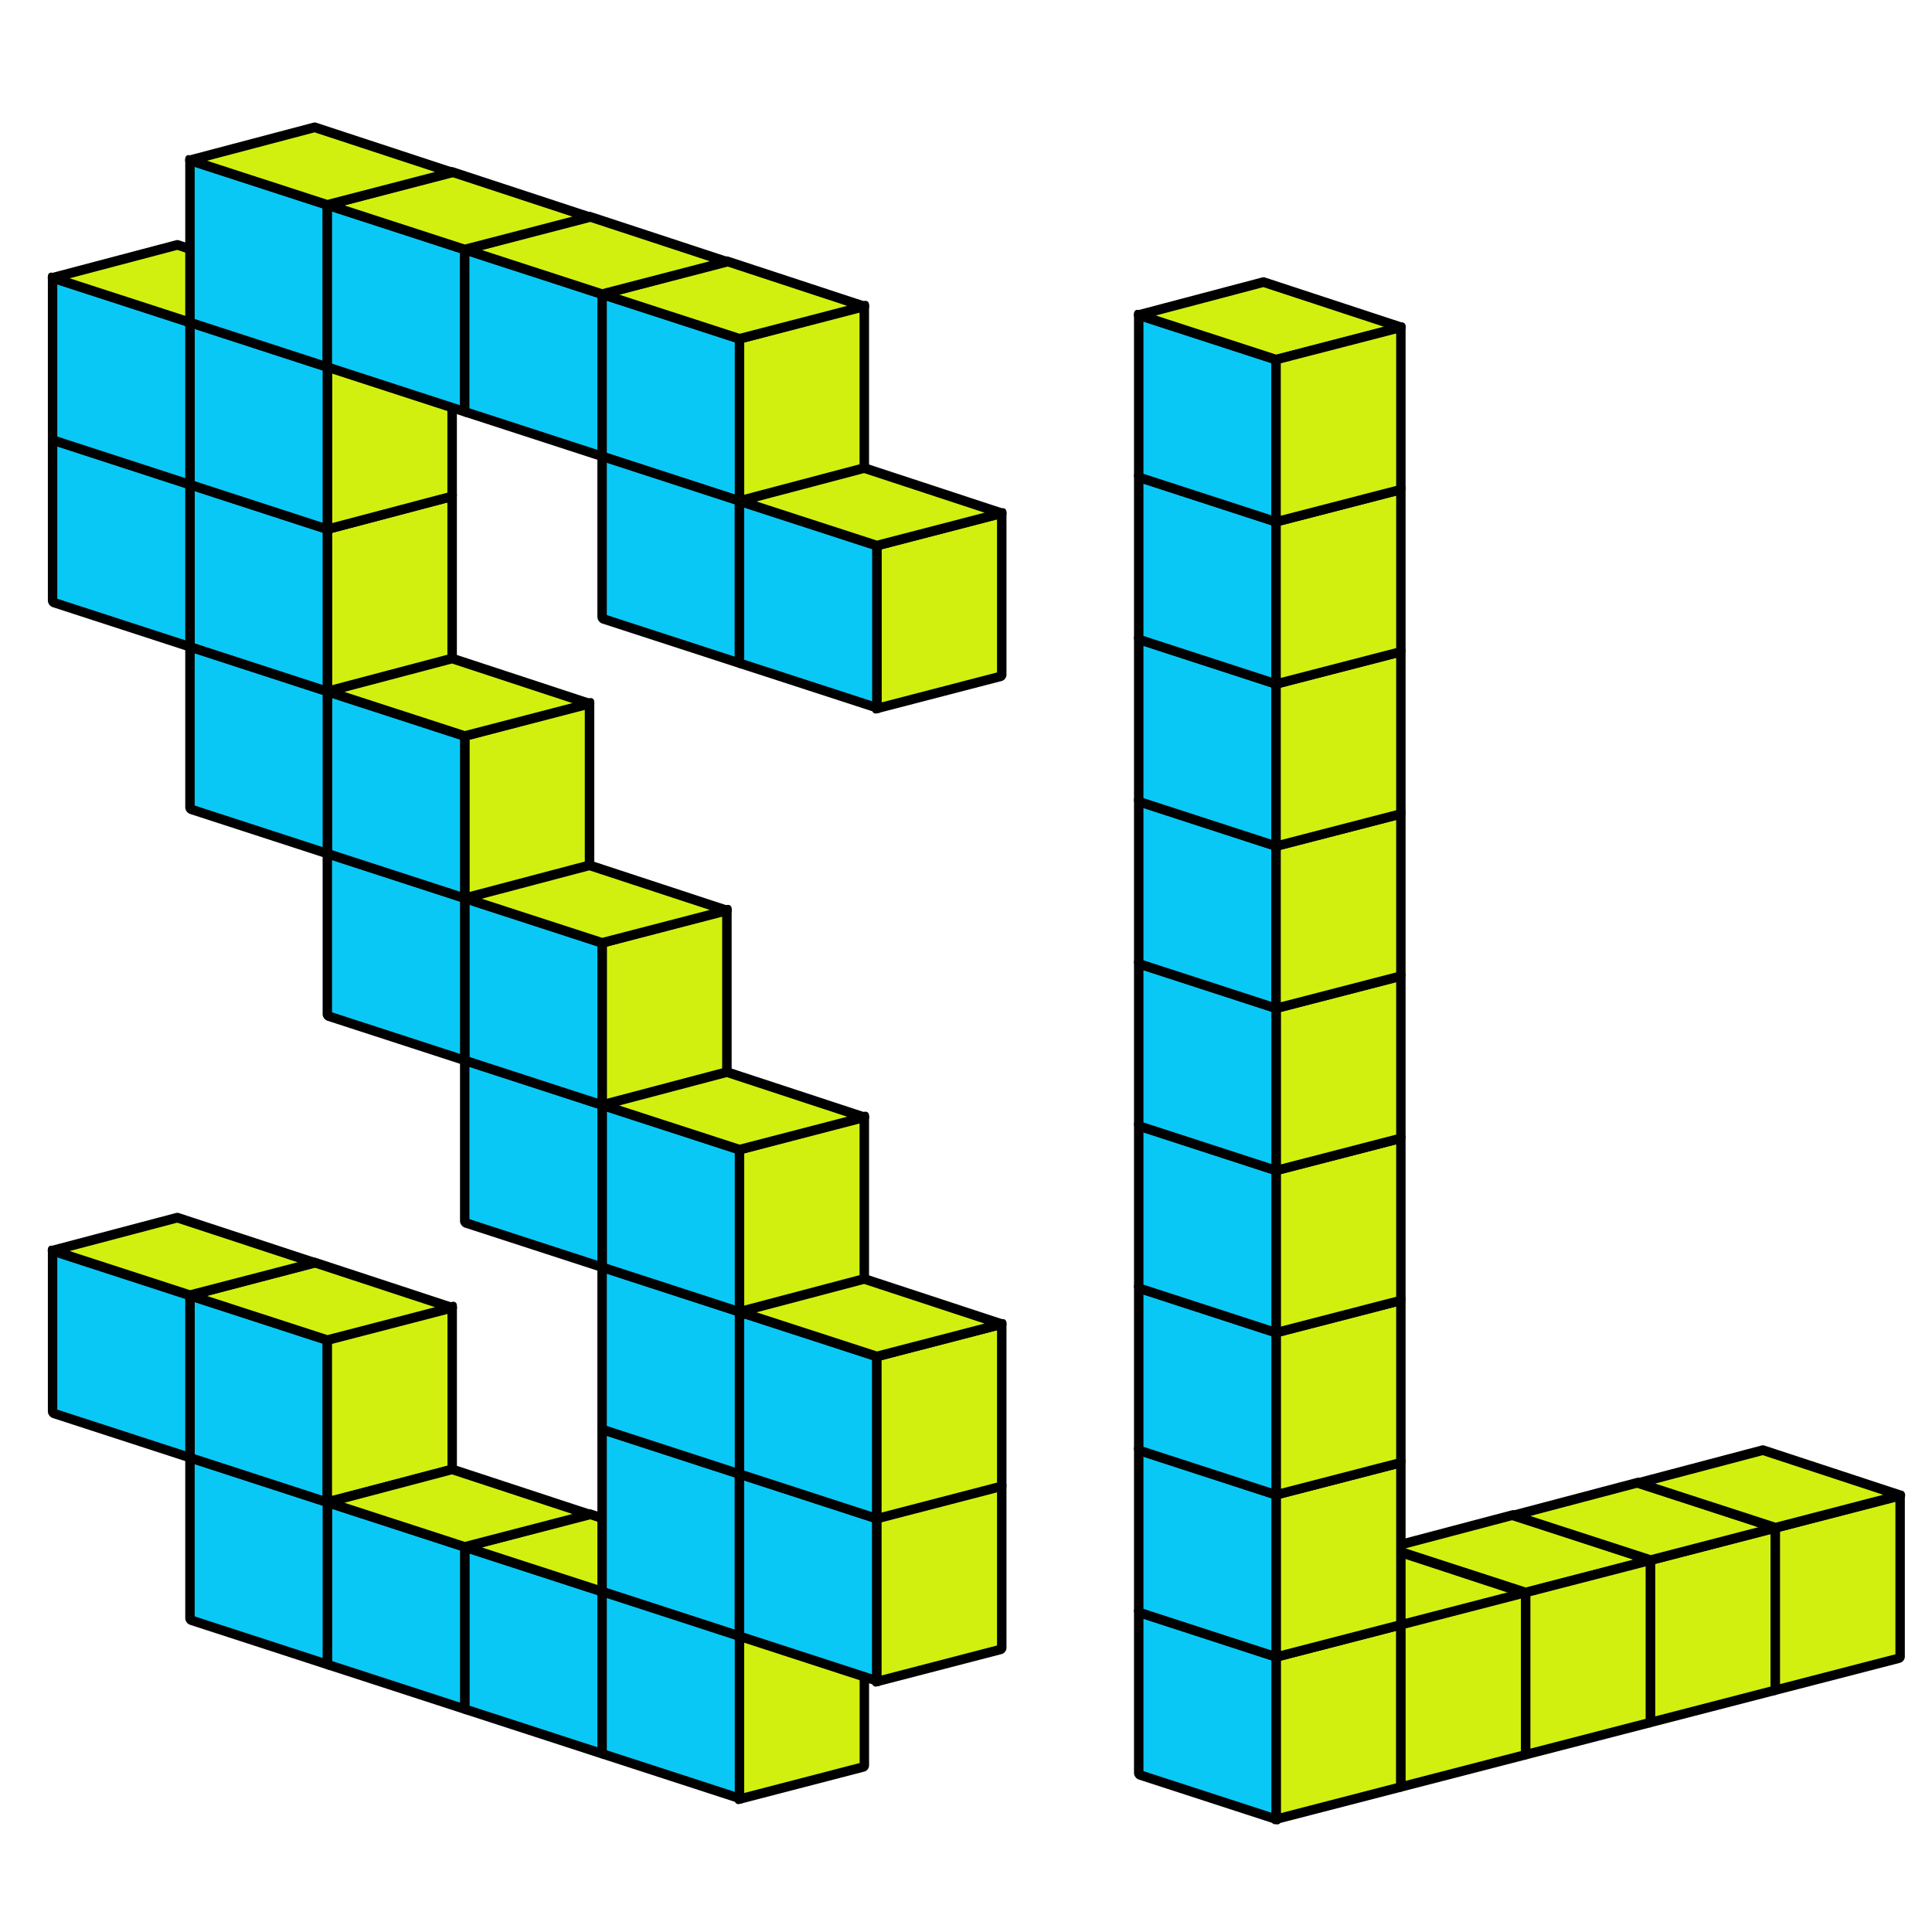
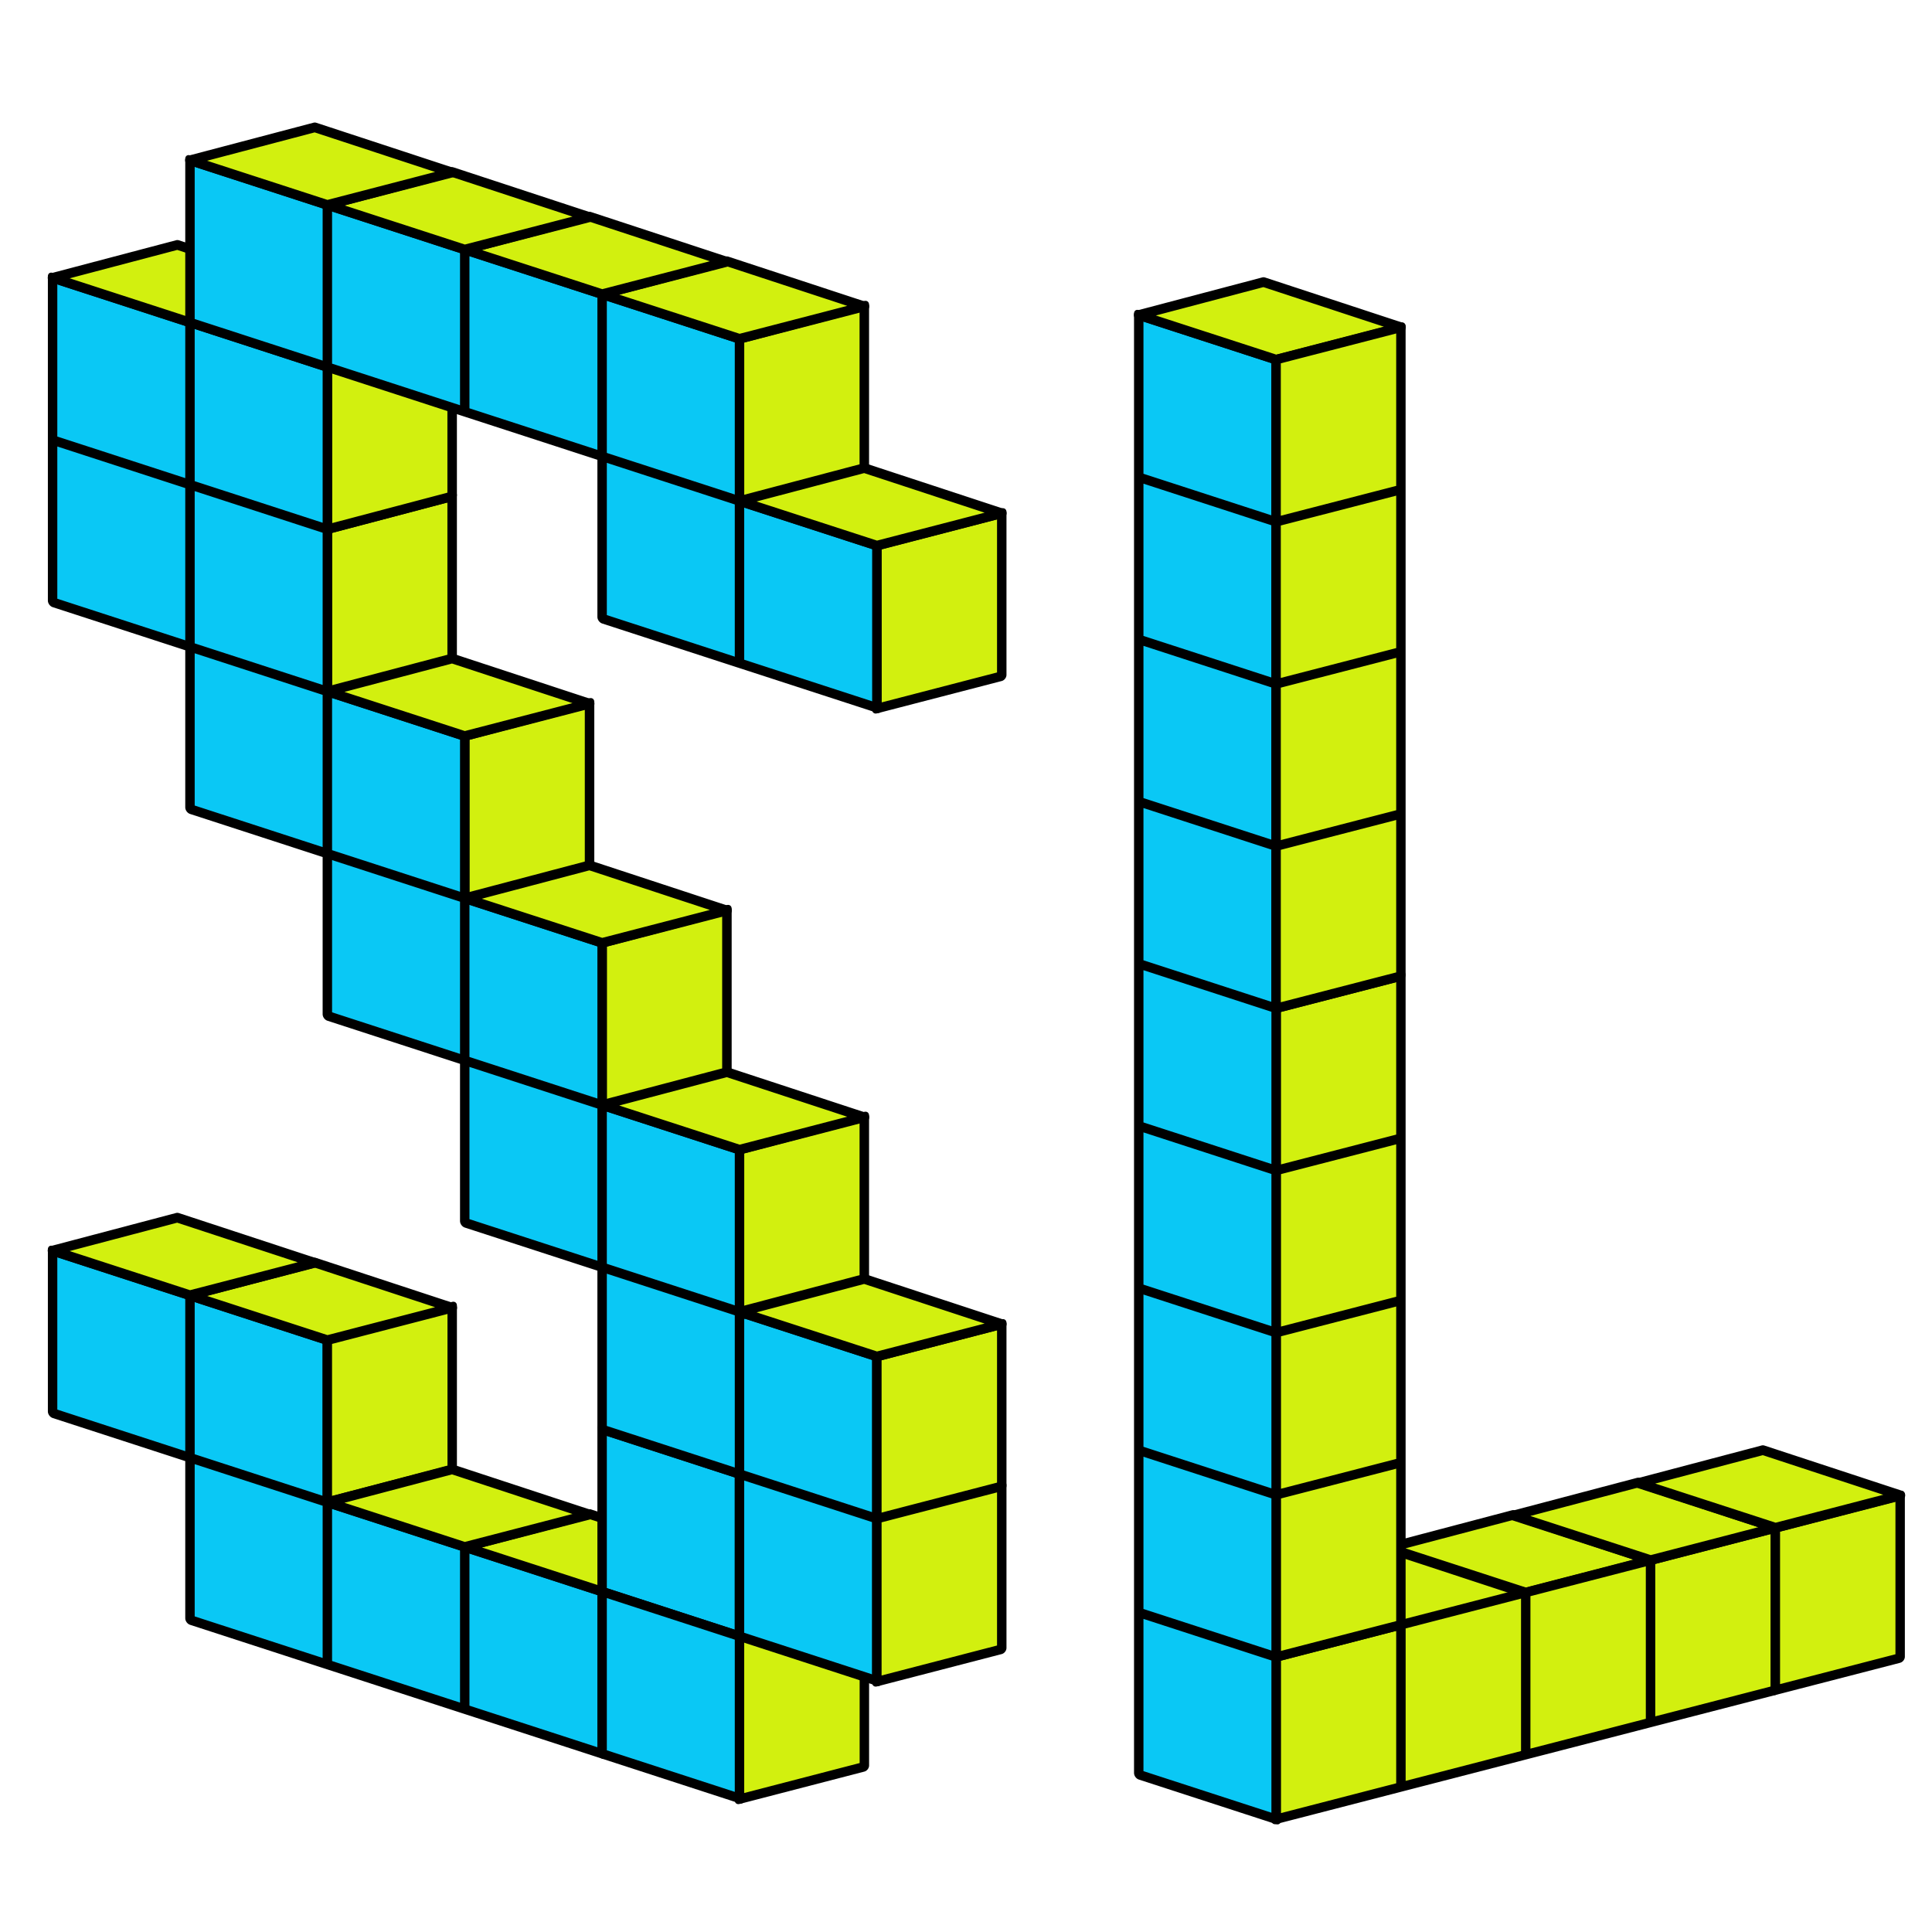
- <svg xmlns="http://www.w3.org/2000/svg" width="60mm" height="60mm" viewBox="0 0 60 60" version="1.1" id="svg1" xml:space="preserve">
-   <defs id="defs1" />
-   <g id="layer1">
-     <g id="g18" transform="translate(-25.68319,-21.24832)">
-       <rect style="fill:#0ac8f5;fill-opacity:1;stroke:#000000;stroke-width:0.308;stroke-linejoin:round;stroke-dasharray:none;stroke-opacity:1" id="rect1" width="4.486" height="5.036" x="42.18" y="56.255" transform="matrix(0.9510565,0.309017,0,1,0,0)" />
-       <rect style="fill:#0ac8f5;fill-opacity:1;stroke:#000000;stroke-width:0.308;stroke-linejoin:round;stroke-dasharray:none;stroke-opacity:1" id="rect1-3" width="4.486" height="5.036" x="37.694" y="56.255" transform="matrix(0.9510565,0.309017,0,1,0,0)" />
-       <rect style="fill:#0ac8f5;fill-opacity:1;stroke:#000000;stroke-width:0.308;stroke-linejoin:round;stroke-dasharray:none;stroke-opacity:1" id="rect1-3-2" width="4.486" height="5.036" x="33.208" y="56.255" transform="matrix(0.9510565,0.309017,0,1,0,0)" />
-       <rect style="fill:#0ac8f5;fill-opacity:1;stroke:#000000;stroke-width:0.308;stroke-linejoin:round;stroke-dasharray:none;stroke-opacity:1" id="rect1-3-2-7" width="4.486" height="5.036" x="33.208" y="51.219" transform="matrix(0.9510565,0.309017,0,1,0,0)" />
-       <rect style="fill:#0ac8f5;fill-opacity:1;stroke:#000000;stroke-width:0.308;stroke-linejoin:round;stroke-dasharray:none;stroke-opacity:1" id="rect1-3-2-7-2" width="4.486" height="5.036" x="28.722" y="51.219" transform="matrix(0.9510565,0.309017,0,1,0,0)" />
-       <path style="fill:#d2f00f;fill-opacity:1;stroke:#000000;stroke-width:0.3;stroke-linecap:butt;stroke-linejoin:round;stroke-dasharray:none;stroke-opacity:1;paint-order:normal" d="m 40.115,69.29 4.266,1.386 3.878,-1.006 -4.269,-1.403 z" id="path17-9-8" />
-       <rect style="fill:#0ac8f5;fill-opacity:1;stroke:#000000;stroke-width:0.308;stroke-linejoin:round;stroke-dasharray:none;stroke-opacity:1" id="rect1-3-2-7-2-9" width="4.486" height="5.036" x="46.666" y="51.219" transform="matrix(0.9510565,0.309017,0,1,0,0)" />
-       <rect style="fill:#d2f00f;fill-opacity:1;stroke:#000000;stroke-width:0.303;stroke-linejoin:round;stroke-dasharray:none;stroke-opacity:1" id="rect1-3-2-7-2-9-9-1-5-8-0-9-3-3-9-9-0-5-8" width="4.007" height="5.059" x="50.259" y="84.684" transform="matrix(0.9679498,-0.2511436,0,1,0,0)" />
-       <rect style="fill:#0ac8f5;fill-opacity:1;stroke:#000000;stroke-width:0.308;stroke-linejoin:round;stroke-dasharray:none;stroke-opacity:1" id="rect1-3-2-7-2-9-9" width="4.486" height="5.036" x="51.152" y="51.219" transform="matrix(0.9510565,0.309017,0,1,0,0)" />
-       <rect style="fill:#0ac8f5;fill-opacity:1;stroke:#000000;stroke-width:0.308;stroke-linejoin:round;stroke-dasharray:none;stroke-opacity:1" id="rect1-3-2-7-2-9-9-1" width="4.486" height="5.036" x="51.152" y="46.182" transform="matrix(0.9510565,0.309017,0,1,0,0)" />
-       <rect style="fill:#d2f00f;fill-opacity:1;stroke:#000000;stroke-width:0.305;stroke-linejoin:round;stroke-dasharray:none;stroke-opacity:1" id="rect1-3-2-7-2-9-9-1-5-8-0" width="4.009" height="5.143" x="50.314" y="69.791" transform="matrix(0.9668959,-0.2551712,0,1,0,0)" />
-       <rect style="fill:#d2f00f;fill-opacity:1;stroke:#000000;stroke-width:0.305;stroke-linejoin:round;stroke-dasharray:none;stroke-opacity:1" id="rect1-3-2-7-2-9-9-1-5-8-0-9" width="4.009" height="5.143" x="45.901" y="62.243" transform="matrix(0.9668959,-0.2551712,0,1,0,0)" />
-       <rect style="fill:#d2f00f;fill-opacity:1;stroke:#000000;stroke-width:0.305;stroke-linejoin:round;stroke-dasharray:none;stroke-opacity:1" id="rect1-3-2-7-2-9-9-1-5-8-0-9-3" width="4.009" height="5.143" x="41.489" y="54.694" transform="matrix(0.9668959,-0.2551712,0,1,0,0)" />
-       <rect style="fill:#d2f00f;fill-opacity:1;stroke:#000000;stroke-width:0.305;stroke-linejoin:round;stroke-dasharray:none;stroke-opacity:1" id="rect1-3-2-7-2-9-9-1-5-8-0-9-3-3" width="4.009" height="5.143" x="37.076" y="47.145" transform="matrix(0.9668959,-0.2551712,0,1,0,0)" />
-       <rect style="fill:#d2f00f;fill-opacity:1;stroke:#000000;stroke-width:0.305;stroke-linejoin:round;stroke-dasharray:none;stroke-opacity:1" id="rect1-3-2-7-2-9-9-1-5-8-0-9-3-3-9" width="4.009" height="5.143" x="37.076" y="42.003" transform="matrix(0.9668959,-0.2551712,0,1,0,0)" />
-       <rect style="fill:#d2f00f;fill-opacity:1;stroke:#000000;stroke-width:0.305;stroke-linejoin:round;stroke-dasharray:none;stroke-opacity:1" id="rect1-3-2-7-2-9-9-1-5-8-0-9-3-3-9-9" width="4.009" height="5.143" x="50.314" y="44.609" transform="matrix(0.9668959,-0.2551712,0,1,0,0)" />
-       <rect style="fill:#d2f00f;fill-opacity:1;stroke:#000000;stroke-width:0.303;stroke-linejoin:round;stroke-dasharray:none;stroke-opacity:1" id="rect1-3-2-7-2-9-9-1-5-8-0-9-3-3-9-9-0" width="4.007" height="5.059" x="54.667" y="51.922" transform="matrix(0.9679498,-0.2511436,0,1,0,0)" />
-       <rect style="fill:#d2f00f;fill-opacity:1;stroke:#000000;stroke-width:0.303;stroke-linejoin:round;stroke-dasharray:none;stroke-opacity:1" id="rect1-3-2-7-2-9-9-1-5-8-0-9-3-3-9-9-0-5" width="4.007" height="5.059" x="54.667" y="77.105" transform="matrix(0.9679498,-0.2511436,0,1,0,0)" />
-       <rect style="fill:#d2f00f;fill-opacity:1;stroke:#000000;stroke-width:0.303;stroke-linejoin:round;stroke-dasharray:none;stroke-opacity:1" id="rect1-3-2-7-2-9-9-1-5-8-0-9-3-3-9-9-0-5-0" width="4.007" height="5.059" x="54.667" y="82.141" transform="matrix(0.9679498,-0.2511436,0,1,0,0)" />
-       <rect style="fill:#d2f00f;fill-opacity:1;stroke:#000000;stroke-width:0.303;stroke-linejoin:round;stroke-dasharray:none;stroke-opacity:1" id="rect1-3-2-7-2-9-9-1-5-8-0-9-3-3-9-9-0-5-0-0" width="4.007" height="5.059" x="37.035" y="72.137" transform="matrix(0.9679498,-0.2511436,0,1,0,0)" />
-       <path style="fill:#d2f00f;fill-opacity:1;stroke:#000000;stroke-width:0.3;stroke-linecap:butt;stroke-linejoin:round;stroke-dasharray:none;stroke-opacity:1;paint-order:normal" d="m 35.849,67.903 4.266,1.386 3.878,-1.006 -4.269,-1.403 z" id="path17-9-83" />
-       <rect style="fill:#0ac8f5;fill-opacity:1;stroke:#000000;stroke-width:0.308;stroke-linejoin:round;stroke-dasharray:none;stroke-opacity:1" id="rect1-3-2-7-2-9-9-1-1" width="4.486" height="5.036" x="46.666" y="46.182" transform="matrix(0.9510565,0.309017,0,1,0,0)" />
-       <rect style="fill:#0ac8f5;fill-opacity:1;stroke:#000000;stroke-width:0.308;stroke-linejoin:round;stroke-dasharray:none;stroke-opacity:1" id="rect1-3-2-7-2-9-9-1-1-8" width="4.486" height="5.036" x="46.666" y="41.146" transform="matrix(0.9510565,0.309017,0,1,0,0)" />
-       <rect style="fill:#0ac8f5;fill-opacity:1;stroke:#000000;stroke-width:0.308;stroke-linejoin:round;stroke-dasharray:none;stroke-opacity:1" id="rect1-3-2-7-2-9-9-1-1-8-3" width="4.486" height="5.036" x="42.18" y="41.146" transform="matrix(0.9510565,0.309017,0,1,0,0)" />
-       <rect style="fill:#0ac8f5;fill-opacity:1;stroke:#000000;stroke-width:0.308;stroke-linejoin:round;stroke-dasharray:none;stroke-opacity:1" id="rect1-3-2-7-2-9-9-1-1-8-3-6" width="4.486" height="5.036" x="42.18" y="36.109" transform="matrix(0.9510565,0.309017,0,1,0,0)" />
-       <rect style="fill:#0ac8f5;fill-opacity:1;stroke:#000000;stroke-width:0.308;stroke-linejoin:round;stroke-dasharray:none;stroke-opacity:1" id="rect1-3-2-7-2-9-9-1-1-8-3-6-6" width="4.486" height="5.036" x="37.694" y="36.109" transform="matrix(0.9510565,0.309017,0,1,0,0)" />
-       <rect style="fill:#0ac8f5;fill-opacity:1;stroke:#000000;stroke-width:0.308;stroke-linejoin:round;stroke-dasharray:none;stroke-opacity:1" id="rect1-3-2-7-2-9-9-1-1-8-3-6-6-4" width="4.486" height="5.036" x="37.694" y="31.073" transform="matrix(0.9510565,0.309017,0,1,0,0)" />
-       <rect style="fill:#0ac8f5;fill-opacity:1;stroke:#000000;stroke-width:0.308;stroke-linejoin:round;stroke-dasharray:none;stroke-opacity:1" id="rect1-3-2-7-2-9-9-1-1-8-3-6-6-4-6" width="4.486" height="5.036" x="33.208" y="31.073" transform="matrix(0.9510565,0.309017,0,1,0,0)" />
-       <rect style="fill:#0ac8f5;fill-opacity:1;stroke:#000000;stroke-width:0.308;stroke-linejoin:round;stroke-dasharray:none;stroke-opacity:1" id="rect1-3-2-7-2-9-9-1-1-8-3-6-6-4-6-4" width="4.486" height="5.036" x="33.208" y="26.037" transform="matrix(0.9510565,0.309017,0,1,0,0)" />
-       <rect style="fill:#0ac8f5;fill-opacity:1;stroke:#000000;stroke-width:0.308;stroke-linejoin:round;stroke-dasharray:none;stroke-opacity:1" id="rect1-3-2-7-2-9-9-1-1-8-3-6-6-4-6-4-4" width="4.486" height="5.036" x="28.722" y="26.037" transform="matrix(0.9510565,0.309017,0,1,0,0)" />
-       <rect style="fill:#0ac8f5;fill-opacity:1;stroke:#000000;stroke-width:0.308;stroke-linejoin:round;stroke-dasharray:none;stroke-opacity:1" id="rect1-3-2-7-2-9-9-1-1-8-3-6-6-4-6-4-4-3" width="4.486" height="5.036" x="33.208" y="21" transform="matrix(0.9510565,0.309017,0,1,0,0)" />
-       <rect style="fill:#0ac8f5;fill-opacity:1;stroke:#000000;stroke-width:0.308;stroke-linejoin:round;stroke-dasharray:none;stroke-opacity:1" id="rect1-3-2-7-2-9-9-1-1-8-3-6-6-4-6-4-4-3-6" width="4.486" height="5.036" x="28.722" y="21" transform="matrix(0.9510565,0.309017,0,1,0,0)" />
-       <path style="fill:#d2f00f;fill-opacity:1;stroke:#000000;stroke-width:0.3;stroke-linecap:butt;stroke-linejoin:round;stroke-dasharray:none;stroke-opacity:1;paint-order:normal" d="m 27.316,29.876 4.266,1.386 3.878,-1.006 -4.269,-1.403 z" id="path17-9-94" />
-       <rect style="fill:#0ac8f5;fill-opacity:1;stroke:#000000;stroke-width:0.308;stroke-linejoin:round;stroke-dasharray:none;stroke-opacity:1" id="rect1-3-2-7-2-9-9-1-1-8-3-6-6-4-6-4-4-3-6-3" width="4.486" height="5.036" x="33.208" y="15.964" transform="matrix(0.9510565,0.309017,0,1,0,0)" />
-       <rect style="fill:#0ac8f5;fill-opacity:1;stroke:#000000;stroke-width:0.308;stroke-linejoin:round;stroke-dasharray:none;stroke-opacity:1" id="rect1-3-2-7-2-9-9-1-1-8-3-6-6-4-6-4-4-3-6-3-2" width="4.486" height="5.036" x="37.694" y="15.964" transform="matrix(0.9510565,0.309017,0,1,0,0)" />
-       <rect style="fill:#0ac8f5;fill-opacity:1;stroke:#000000;stroke-width:0.308;stroke-linejoin:round;stroke-dasharray:none;stroke-opacity:1" id="rect1-3-2-7-2-9-9-1-1-8-3-6-6-4-6-4-4-3-6-3-2-9" width="4.486" height="5.036" x="42.18" y="15.964" transform="matrix(0.9510565,0.309017,0,1,0,0)" />
-       <rect style="fill:#0ac8f5;fill-opacity:1;stroke:#000000;stroke-width:0.308;stroke-linejoin:round;stroke-dasharray:none;stroke-opacity:1" id="rect1-3-2-7-2-9-9-1-1-8-3-6-6-4-6-4-4-3-6-3-2-9-4" width="4.486" height="5.036" x="46.666" y="15.964" transform="matrix(0.9510565,0.309017,0,1,0,0)" />
-       <rect style="fill:#0ac8f5;fill-opacity:1;stroke:#000000;stroke-width:0.308;stroke-linejoin:round;stroke-dasharray:none;stroke-opacity:1" id="rect1-3-2-7-2-9-9-1-1-8-3-6-6-4-6-4-4-3-6-3-2-9-4-4" width="4.486" height="5.036" x="46.666" y="21" transform="matrix(0.9510565,0.309017,0,1,0,0)" />
-       <rect style="fill:#0ac8f5;fill-opacity:1;stroke:#000000;stroke-width:0.308;stroke-linejoin:round;stroke-dasharray:none;stroke-opacity:1" id="rect1-3-2-7-2-9-9-1-1-8-3-6-6-4-6-4-4-3-6-3-2-9-4-4-7" width="4.486" height="5.036" x="51.152" y="21" transform="matrix(0.9510565,0.309017,0,1,0,0)" />
-       <rect style="fill:#0ac8f5;fill-opacity:1;stroke:#000000;stroke-width:0.308;stroke-linejoin:round;stroke-dasharray:none;stroke-opacity:1" id="rect1-2" width="4.486" height="5.036" x="46.666" y="56.255" transform="matrix(0.9510565,0.309017,0,1,0,0)" />
-       <path style="fill:#d2f00f;fill-opacity:1;stroke:#000000;stroke-width:0.3;stroke-linecap:butt;stroke-linejoin:round;stroke-dasharray:none;stroke-opacity:1;paint-order:normal" d="m 48.648,36.807 4.266,1.386 3.878,-1.006 -4.269,-1.403 z" id="path17" />
-       <path style="fill:#d2f00f;fill-opacity:1;stroke:#000000;stroke-width:0.3;stroke-linecap:butt;stroke-linejoin:round;stroke-dasharray:none;stroke-opacity:1;paint-order:normal" d="m 44.382,30.384 4.266,1.386 3.878,-1.006 -4.269,-1.403 z" id="path17-9" />
-       <path style="fill:#d2f00f;fill-opacity:1;stroke:#000000;stroke-width:0.3;stroke-linecap:butt;stroke-linejoin:round;stroke-dasharray:none;stroke-opacity:1;paint-order:normal" d="m 40.115,28.998 4.266,1.386 3.878,-1.006 -4.269,-1.403 z" id="path17-9-2" />
-       <path style="fill:#d2f00f;fill-opacity:1;stroke:#000000;stroke-width:0.3;stroke-linecap:butt;stroke-linejoin:round;stroke-dasharray:none;stroke-opacity:1;paint-order:normal" d="m 35.849,27.612 4.266,1.386 3.878,-1.006 -4.269,-1.403 z" id="path17-9-9" />
-       <path style="fill:#d2f00f;fill-opacity:1;stroke:#000000;stroke-width:0.3;stroke-linecap:butt;stroke-linejoin:round;stroke-dasharray:none;stroke-opacity:1;paint-order:normal" d="m 31.582,26.225 4.266,1.386 3.878,-1.006 -4.269,-1.403 z" id="path17-9-0" />
-       <path style="fill:#d2f00f;fill-opacity:1;stroke:#000000;stroke-width:0.3;stroke-linecap:butt;stroke-linejoin:round;stroke-dasharray:none;stroke-opacity:1;paint-order:normal" d="m 35.849,42.721 4.266,1.386 3.878,-1.006 -4.269,-1.403 z" id="path17-9-7" />
-       <path style="fill:#d2f00f;fill-opacity:1;stroke:#000000;stroke-width:0.3;stroke-linecap:butt;stroke-linejoin:round;stroke-dasharray:none;stroke-opacity:1;paint-order:normal" d="m 40.115,49.144 4.266,1.386 3.878,-1.006 -4.269,-1.403 z" id="path17-9-4" />
-       <path style="fill:#d2f00f;fill-opacity:1;stroke:#000000;stroke-width:0.3;stroke-linecap:butt;stroke-linejoin:round;stroke-dasharray:none;stroke-opacity:1;paint-order:normal" d="m 44.382,55.566 4.266,1.386 3.878,-1.006 -4.269,-1.403 z" id="path17-9-22" />
-       <path style="fill:#d2f00f;fill-opacity:1;stroke:#000000;stroke-width:0.3;stroke-linecap:butt;stroke-linejoin:round;stroke-dasharray:none;stroke-opacity:1;paint-order:normal" d="m 48.648,61.989 4.266,1.386 3.878,-1.006 -4.269,-1.403 z" id="path17-9-28" />
-       <path style="fill:#d2f00f;fill-opacity:1;stroke:#000000;stroke-width:0.3;stroke-linecap:butt;stroke-linejoin:round;stroke-dasharray:none;stroke-opacity:1;paint-order:normal" d="m 31.582,61.481 4.266,1.386 3.878,-1.006 -4.269,-1.403 z" id="path17-9-3" />
-       <path style="fill:#d2f00f;fill-opacity:1;stroke:#000000;stroke-width:0.3;stroke-linecap:butt;stroke-linejoin:round;stroke-dasharray:none;stroke-opacity:1;paint-order:normal" d="m 27.315,60.086 4.266,1.386 3.878,-1.006 -4.269,-1.403 z" id="path17-9-76" />
-     </g>
-     <g id="g17" transform="translate(-77.68322,-53.96976)">
-       <path style="fill:#d2f00f;fill-opacity:1;stroke:#000000;stroke-width:0.3;stroke-linecap:butt;stroke-linejoin:round;stroke-dasharray:none;stroke-opacity:1;paint-order:normal" d="m 116.971,103.09 4.266,1.386 3.878,-1.006 -4.269,-1.403 z" id="path17-97-8" />
-       <path style="fill:#d2f00f;fill-opacity:1;stroke:#000000;stroke-width:0.3;stroke-linecap:butt;stroke-linejoin:round;stroke-dasharray:none;stroke-opacity:1;paint-order:normal" d="m 120.799,102.041 4.266,1.386 3.878,-1.006 -4.269,-1.403 z" id="path17-97-9" />
-       <rect style="fill:#d2f00f;fill-opacity:1;stroke:#000000;stroke-width:0.302;stroke-linejoin:round;stroke-dasharray:none;stroke-opacity:1" id="rect1-3-2-7-2-9-9-1-5-8-0-6" width="4.003" height="5.036" x="121.168" y="135.751" transform="matrix(0.9681861,-0.2502311,0,1,0,0)" />
-       <rect style="fill:#d2f00f;fill-opacity:1;stroke:#000000;stroke-width:0.302;stroke-linejoin:round;stroke-dasharray:none;stroke-opacity:1" id="rect1-3-2-7-2-9-9-1-5-8-0-6-0" width="4.003" height="5.036" x="125.172" y="135.751" transform="matrix(0.9681861,-0.2502311,0,1,0,0)" />
-       <rect style="fill:#d2f00f;fill-opacity:1;stroke:#000000;stroke-width:0.302;stroke-linejoin:round;stroke-dasharray:none;stroke-opacity:1" id="rect1-3-2-7-2-9-9-1-5-8-0-6-0-9" width="4.003" height="5.036" x="129.175" y="135.751" transform="matrix(0.9681861,-0.2502311,0,1,0,0)" />
-       <rect style="fill:#d2f00f;fill-opacity:1;stroke:#000000;stroke-width:0.302;stroke-linejoin:round;stroke-dasharray:none;stroke-opacity:1" id="rect1-3-2-7-2-9-9-1-5-8-0-6-0-9-3" width="4.003" height="5.036" x="133.179" y="135.751" transform="matrix(0.9681861,-0.2502311,0,1,0,0)" />
-       <rect style="fill:#d2f00f;fill-opacity:1;stroke:#000000;stroke-width:0.302;stroke-linejoin:round;stroke-dasharray:none;stroke-opacity:1" id="rect1-3-2-7-2-9-9-1-5-8-0-6-0-9-3-7" width="4.003" height="5.036" x="137.182" y="135.751" transform="matrix(0.9681861,-0.2502311,0,1,0,0)" />
-       <rect style="fill:#d2f00f;fill-opacity:1;stroke:#000000;stroke-width:0.302;stroke-linejoin:round;stroke-dasharray:none;stroke-opacity:1" id="rect1-3-2-7-2-9-9-1-5-8-0-6-7" width="4.003" height="5.036" x="121.168" y="130.714" transform="matrix(0.9681861,-0.2502311,0,1,0,0)" />
-       <rect style="fill:#d2f00f;fill-opacity:1;stroke:#000000;stroke-width:0.302;stroke-linejoin:round;stroke-dasharray:none;stroke-opacity:1" id="rect1-3-2-7-2-9-9-1-5-8-0-6-7-1" width="4.003" height="5.036" x="121.168" y="125.678" transform="matrix(0.9681861,-0.2502311,0,1,0,0)" />
-       <rect style="fill:#d2f00f;fill-opacity:1;stroke:#000000;stroke-width:0.302;stroke-linejoin:round;stroke-dasharray:none;stroke-opacity:1" id="rect1-3-2-7-2-9-9-1-5-8-0-6-7-1-2" width="4.003" height="5.036" x="121.168" y="120.641" transform="matrix(0.9681861,-0.2502311,0,1,0,0)" />
-       <rect style="fill:#d2f00f;fill-opacity:1;stroke:#000000;stroke-width:0.302;stroke-linejoin:round;stroke-dasharray:none;stroke-opacity:1" id="rect1-3-2-7-2-9-9-1-5-8-0-6-7-1-20" width="4.003" height="5.036" x="121.168" y="115.605" transform="matrix(0.9681861,-0.2502311,0,1,0,0)" />
-       <rect style="fill:#0ac8f5;fill-opacity:1;stroke:#000000;stroke-width:0.308;stroke-linejoin:round;stroke-dasharray:none;stroke-opacity:1" id="rect1-3-2-7-2-9-9-1-1-8-7-5-8" width="4.486" height="5.036" x="118.865" y="62.277" transform="matrix(0.9510565,0.309017,0,1,0,0)" />
-       <rect style="fill:#0ac8f5;fill-opacity:1;stroke:#000000;stroke-width:0.308;stroke-linejoin:round;stroke-dasharray:none;stroke-opacity:1" id="rect1-3-2-7-2-9-9-1-1-8-7-5-8-0" width="4.486" height="5.036" x="118.865" y="57.24" transform="matrix(0.9510565,0.309017,0,1,0,0)" />
-       <rect style="fill:#0ac8f5;fill-opacity:1;stroke:#000000;stroke-width:0.308;stroke-linejoin:round;stroke-dasharray:none;stroke-opacity:1" id="rect1-3-2-7-2-9-9-1-1-8-7-5-8-4" width="4.486" height="5.036" x="118.865" y="52.204" transform="matrix(0.9510565,0.309017,0,1,0,0)" />
-       <rect style="fill:#0ac8f5;fill-opacity:1;stroke:#000000;stroke-width:0.308;stroke-linejoin:round;stroke-dasharray:none;stroke-opacity:1" id="rect1-3-2-7-2-9-9-1-1-8-7-5-8-4-8" width="4.486" height="5.036" x="118.865" y="47.167" transform="matrix(0.9510565,0.309017,0,1,0,0)" />
-       <rect style="fill:#0ac8f5;fill-opacity:1;stroke:#000000;stroke-width:0.308;stroke-linejoin:round;stroke-dasharray:none;stroke-opacity:1" id="rect1-3-2-7-2-9-9-1-1-8-7-5-8-4-8-7" width="4.486" height="5.036" x="118.865" y="42.131" transform="matrix(0.9510565,0.309017,0,1,0,0)" />
-       <rect style="fill:#0ac8f5;fill-opacity:1;stroke:#000000;stroke-width:0.308;stroke-linejoin:round;stroke-dasharray:none;stroke-opacity:1" id="rect1-3-2-7-2-9-9-1-1-8-7-5-8-4-8-7-2" width="4.486" height="5.036" x="118.865" y="37.094" transform="matrix(0.9510565,0.309017,0,1,0,0)" />
-       <rect style="fill:#0ac8f5;fill-opacity:1;stroke:#000000;stroke-width:0.308;stroke-linejoin:round;stroke-dasharray:none;stroke-opacity:1" id="rect1-3-2-7-2-9-9-1-1-8-7-5-8-4-8-7-2-1" width="4.486" height="5.036" x="118.865" y="32.058" transform="matrix(0.9510565,0.309017,0,1,0,0)" />
-       <rect style="fill:#0ac8f5;fill-opacity:1;stroke:#000000;stroke-width:0.308;stroke-linejoin:round;stroke-dasharray:none;stroke-opacity:1" id="rect1-3-2-7-2-9-9-1-1-8-7-5-8-4-8-7-2-1-2" width="4.486" height="5.036" x="118.865" y="27.022" transform="matrix(0.9510565,0.309017,0,1,0,0)" />
-       <rect style="fill:#0ac8f5;fill-opacity:1;stroke:#000000;stroke-width:0.308;stroke-linejoin:round;stroke-dasharray:none;stroke-opacity:1" id="rect1-3-2-7-2-9-9-1-1-8-7-5-8-4-8-7-2-1-9" width="4.486" height="5.036" x="118.865" y="67.313" transform="matrix(0.9510565,0.309017,0,1,0,0)" />
-       <path style="fill:#d2f00f;fill-opacity:1;stroke:#000000;stroke-width:0.3;stroke-linecap:butt;stroke-linejoin:round;stroke-dasharray:none;stroke-opacity:1;paint-order:normal" d="m 113.047,63.753 4.266,1.386 3.878,-1.006 -4.269,-1.403 z" id="path17-97" />
-       <rect style="fill:#d2f00f;fill-opacity:1;stroke:#000000;stroke-width:0.302;stroke-linejoin:round;stroke-dasharray:none;stroke-opacity:1" id="rect1-3-2-7-2-9-9-1-5-8-0-6-7-1-9" width="4.003" height="5.036" x="121.168" y="110.568" transform="matrix(0.9681861,-0.2502311,0,1,0,0)" />
-       <rect style="fill:#d2f00f;fill-opacity:1;stroke:#000000;stroke-width:0.302;stroke-linejoin:round;stroke-dasharray:none;stroke-opacity:1" id="rect1-3-2-7-2-9-9-1-5-8-0-6-7-1-1" width="4.003" height="5.036" x="121.168" y="105.532" transform="matrix(0.9681861,-0.2502311,0,1,0,0)" />
-       <rect style="fill:#d2f00f;fill-opacity:1;stroke:#000000;stroke-width:0.302;stroke-linejoin:round;stroke-dasharray:none;stroke-opacity:1" id="rect1-3-2-7-2-9-9-1-5-8-0-6-7-1-8" width="4.003" height="5.036" x="121.168" y="100.496" transform="matrix(0.9681861,-0.2502311,0,1,0,0)" />
-       <rect style="fill:#d2f00f;fill-opacity:1;stroke:#000000;stroke-width:0.302;stroke-linejoin:round;stroke-dasharray:none;stroke-opacity:1" id="rect1-3-2-7-2-9-9-1-5-8-0-6-7-1-4" width="4.003" height="5.036" x="121.168" y="95.459" transform="matrix(0.9681861,-0.2502311,0,1,0,0)" />
-       <path style="fill:#d2f00f;fill-opacity:1;stroke:#000000;stroke-width:0.3;stroke-linecap:butt;stroke-linejoin:round;stroke-dasharray:none;stroke-opacity:1;paint-order:normal" d="m 124.678,101.035 4.266,1.386 3.878,-1.006 -4.269,-1.403 z" id="path17-97-85" />
-       <path style="fill:#d2f00f;fill-opacity:1;stroke:#000000;stroke-width:0.3;stroke-linecap:butt;stroke-linejoin:round;stroke-dasharray:none;stroke-opacity:1;paint-order:normal" d="m 128.556,100.028 4.266,1.386 3.878,-1.006 -4.269,-1.403 z" id="path17-97-7" />
-     </g>
-   </g>
+ <svg xmlns="http://www.w3.org/2000/svg" width="60mm" height="60mm" viewBox="0 0 60 60" xml:space="preserve">
+   <path style="fill:#0ac8f5;fill-opacity:1;stroke:#000;stroke-width:.308;stroke-linejoin:round;stroke-dasharray:none;stroke-opacity:1" transform="matrix(.95106 .30902 0 1 -25.683 -21.248)" d="M42.18 56.255h4.486v5.036H42.18zM37.694 56.255h4.486v5.036h-4.486zM33.208 56.255h4.486v5.036h-4.486zM33.208 51.219h4.486v5.036h-4.486zM28.722 51.219h4.486v5.036h-4.486z" />
+   <path style="fill:#d2f00f;fill-opacity:1;stroke:#000;stroke-width:.3;stroke-linecap:butt;stroke-linejoin:round;stroke-dasharray:none;stroke-opacity:1;paint-order:normal" d="m40.115 69.29 4.267 1.386 3.878-1.006-4.269-1.403z" transform="translate(-25.683 -21.248)" />
+   <path style="fill:#0ac8f5;fill-opacity:1;stroke:#000;stroke-width:.308;stroke-linejoin:round;stroke-dasharray:none;stroke-opacity:1" transform="matrix(.95106 .30902 0 1 -25.683 -21.248)" d="M46.666 51.219h4.486v5.036h-4.486z" />
+   <path style="fill:#d2f00f;fill-opacity:1;stroke:#000;stroke-width:.303;stroke-linejoin:round;stroke-dasharray:none;stroke-opacity:1" transform="matrix(.96795 -.25114 0 1 -25.683 -21.248)" d="M50.259 84.684h4.007v5.059h-4.007z" />
+   <path style="fill:#0ac8f5;fill-opacity:1;stroke:#000;stroke-width:.308;stroke-linejoin:round;stroke-dasharray:none;stroke-opacity:1" transform="matrix(.95106 .30902 0 1 -25.683 -21.248)" d="M51.152 51.219h4.486v5.036h-4.486zM51.152 46.182h4.486v5.036h-4.486z" />
+   <path style="fill:#d2f00f;fill-opacity:1;stroke:#000;stroke-width:.305;stroke-linejoin:round;stroke-dasharray:none;stroke-opacity:1" transform="matrix(.9669 -.25517 0 1 -25.683 -21.248)" d="M50.314 69.791h4.009v5.143h-4.009zM45.901 62.243h4.009v5.143h-4.009zM41.489 54.694h4.009v5.143h-4.009zM37.076 47.145h4.009v5.143h-4.009z" />
+   <path style="fill:#d2f00f;fill-opacity:1;stroke:#000;stroke-width:.305;stroke-linejoin:round;stroke-dasharray:none;stroke-opacity:1" transform="matrix(.9669 -.25517 0 1 -25.683 -21.248)" d="M37.076 42.003h4.009v5.143h-4.009zM50.314 44.609h4.009v5.143h-4.009z" />
+   <path style="fill:#d2f00f;fill-opacity:1;stroke:#000;stroke-width:.303;stroke-linejoin:round;stroke-dasharray:none;stroke-opacity:1" transform="matrix(.96795 -.25114 0 1 -25.683 -21.248)" d="M54.667 51.922h4.007v5.059h-4.007zM54.667 77.105h4.007v5.059h-4.007z" />
+   <path style="fill:#d2f00f;fill-opacity:1;stroke:#000;stroke-width:.303;stroke-linejoin:round;stroke-dasharray:none;stroke-opacity:1" transform="matrix(.96795 -.25114 0 1 -25.683 -21.248)" d="M54.667 82.141h4.007V87.2h-4.007zM37.035 72.137h4.007v5.059h-4.007z" />
+   <path style="fill:#d2f00f;fill-opacity:1;stroke:#000;stroke-width:.3;stroke-linecap:butt;stroke-linejoin:round;stroke-dasharray:none;stroke-opacity:1;paint-order:normal" d="m35.849 67.903 4.266 1.387 3.879-1.007-4.269-1.403z" transform="translate(-25.683 -21.248)" />
+   <path style="fill:#0ac8f5;fill-opacity:1;stroke:#000;stroke-width:.308;stroke-linejoin:round;stroke-dasharray:none;stroke-opacity:1" transform="matrix(.95106 .30902 0 1 -25.683 -21.248)" d="M46.666 46.182h4.486v5.036h-4.486zM46.666 41.146h4.486v5.036h-4.486zM42.18 41.146h4.486v5.036H42.18zM42.18 36.109h4.486v5.036H42.18zM37.694 36.109h4.486v5.036h-4.486zM37.694 31.073h4.486v5.036h-4.486zM33.208 31.073h4.486v5.036h-4.486zM33.208 26.037h4.486v5.036h-4.486zM28.722 26.037h4.486v5.036h-4.486zM33.208 21h4.486v5.036h-4.486zM28.722 21h4.486v5.036h-4.486z" />
+   <path style="fill:#d2f00f;fill-opacity:1;stroke:#000;stroke-width:.3;stroke-linecap:butt;stroke-linejoin:round;stroke-dasharray:none;stroke-opacity:1;paint-order:normal" d="m27.316 29.876 4.266 1.386 3.879-1.006-4.269-1.403z" transform="translate(-25.683 -21.248)" />
+   <path style="fill:#0ac8f5;fill-opacity:1;stroke:#000;stroke-width:.308;stroke-linejoin:round;stroke-dasharray:none;stroke-opacity:1" transform="matrix(.95106 .30902 0 1 -25.683 -21.248)" d="M33.208 15.964h4.486V21h-4.486zM37.694 15.964h4.486V21h-4.486zM42.18 15.964h4.486V21H42.18zM46.666 15.964h4.486V21h-4.486zM46.666 21h4.486v5.036h-4.486zM51.152 21h4.486v5.036h-4.486zM46.666 56.255h4.486v5.036h-4.486z" />
+   <path style="fill:#d2f00f;fill-opacity:1;stroke:#000;stroke-width:.3;stroke-linecap:butt;stroke-linejoin:round;stroke-dasharray:none;stroke-opacity:1;paint-order:normal" d="m48.648 36.807 4.267 1.386 3.878-1.006-4.269-1.403zM44.382 30.384l4.266 1.386 3.879-1.006-4.27-1.403z" transform="translate(-25.683 -21.248)" />
+   <path style="fill:#d2f00f;fill-opacity:1;stroke:#000;stroke-width:.3;stroke-linecap:butt;stroke-linejoin:round;stroke-dasharray:none;stroke-opacity:1;paint-order:normal" d="m40.115 28.998 4.267 1.386 3.878-1.006-4.269-1.403z" transform="translate(-25.683 -21.248)" />
+   <path style="fill:#d2f00f;fill-opacity:1;stroke:#000;stroke-width:.3;stroke-linecap:butt;stroke-linejoin:round;stroke-dasharray:none;stroke-opacity:1;paint-order:normal" d="m35.849 27.612 4.266 1.386 3.879-1.006-4.269-1.403z" transform="translate(-25.683 -21.248)" />
+   <path style="fill:#d2f00f;fill-opacity:1;stroke:#000;stroke-width:.3;stroke-linecap:butt;stroke-linejoin:round;stroke-dasharray:none;stroke-opacity:1;paint-order:normal" d="m31.582 26.225 4.267 1.387 3.878-1.007-4.268-1.402zM35.849 42.721l4.266 1.386 3.879-1.006-4.269-1.403zM40.115 49.144l4.267 1.386 3.878-1.006-4.269-1.403zM44.382 55.566l4.266 1.387 3.879-1.007-4.27-1.402zM48.648 61.99l4.267 1.385 3.878-1.006-4.269-1.403zM31.582 61.48l4.267 1.387 3.878-1.006-4.268-1.403z" transform="translate(-25.683 -21.248)" />
+   <path style="fill:#d2f00f;fill-opacity:1;stroke:#000;stroke-width:.3;stroke-linecap:butt;stroke-linejoin:round;stroke-dasharray:none;stroke-opacity:1;paint-order:normal" d="m27.315 60.086 4.266 1.386 3.879-1.006-4.27-1.403z" transform="translate(-25.683 -21.248)" />
+   <path style="fill:#d2f00f;fill-opacity:1;stroke:#000;stroke-width:.3;stroke-linecap:butt;stroke-linejoin:round;stroke-dasharray:none;stroke-opacity:1;paint-order:normal" d="m116.971 103.09 4.267 1.386 3.878-1.006-4.269-1.403zM120.8 102.04l4.266 1.387 3.878-1.006-4.269-1.403z" transform="translate(-77.683 -53.97)" />
+   <path style="fill:#d2f00f;fill-opacity:1;stroke:#000;stroke-width:.302;stroke-linejoin:round;stroke-dasharray:none;stroke-opacity:1" transform="matrix(.96819 -.25023 0 1 -77.683 -53.97)" d="M121.168 135.751h4.003v5.036h-4.003zM125.172 135.751h4.003v5.036h-4.003zM129.175 135.751h4.003v5.036h-4.003zM133.179 135.751h4.003v5.036h-4.003z" />
+   <path style="fill:#d2f00f;fill-opacity:1;stroke:#000;stroke-width:.302;stroke-linejoin:round;stroke-dasharray:none;stroke-opacity:1" transform="matrix(.96819 -.25023 0 1 -77.683 -53.97)" d="M137.182 135.751h4.003v5.036h-4.003zM121.168 130.714h4.003v5.036h-4.003zM121.168 125.678h4.003v5.036h-4.003zM121.168 120.641h4.003v5.036h-4.003zM121.168 115.605h4.003v5.036h-4.003z" />
+   <path style="fill:#0ac8f5;fill-opacity:1;stroke:#000;stroke-width:.308;stroke-linejoin:round;stroke-dasharray:none;stroke-opacity:1" transform="matrix(.95106 .30902 0 1 -77.683 -53.97)" d="M118.865 62.277h4.486v5.036h-4.486zM118.865 57.24h4.486v5.036h-4.486zM118.865 52.204h4.486v5.036h-4.486zM118.865 47.167h4.486v5.036h-4.486zM118.865 42.131h4.486v5.036h-4.486zM118.865 37.094h4.486v5.036h-4.486zM118.865 32.058h4.486v5.036h-4.486zM118.865 27.022h4.486v5.036h-4.486zM118.865 67.313h4.486v5.036h-4.486z" />
+   <path style="fill:#d2f00f;fill-opacity:1;stroke:#000;stroke-width:.3;stroke-linecap:butt;stroke-linejoin:round;stroke-dasharray:none;stroke-opacity:1;paint-order:normal" d="m113.047 63.753 4.267 1.386 3.878-1.006-4.269-1.403z" transform="translate(-77.683 -53.97)" />
+   <path style="fill:#d2f00f;fill-opacity:1;stroke:#000;stroke-width:.302;stroke-linejoin:round;stroke-dasharray:none;stroke-opacity:1" transform="matrix(.96819 -.25023 0 1 -77.683 -53.97)" d="M121.168 110.568h4.003v5.036h-4.003zM121.168 105.532h4.003v5.036h-4.003zM121.168 100.496h4.003v5.036h-4.003zM121.168 95.459h4.003v5.036h-4.003z" />
+   <path style="fill:#d2f00f;fill-opacity:1;stroke:#000;stroke-width:.3;stroke-linecap:butt;stroke-linejoin:round;stroke-dasharray:none;stroke-opacity:1;paint-order:normal" d="m124.678 101.035 4.266 1.386 3.878-1.006-4.268-1.403z" transform="translate(-77.683 -53.97)" />
+   <path style="fill:#d2f00f;fill-opacity:1;stroke:#000;stroke-width:.3;stroke-linecap:butt;stroke-linejoin:round;stroke-dasharray:none;stroke-opacity:1;paint-order:normal" d="m128.556 100.028 4.266 1.387 3.879-1.007-4.27-1.403z" transform="translate(-77.683 -53.97)" />
</svg>
